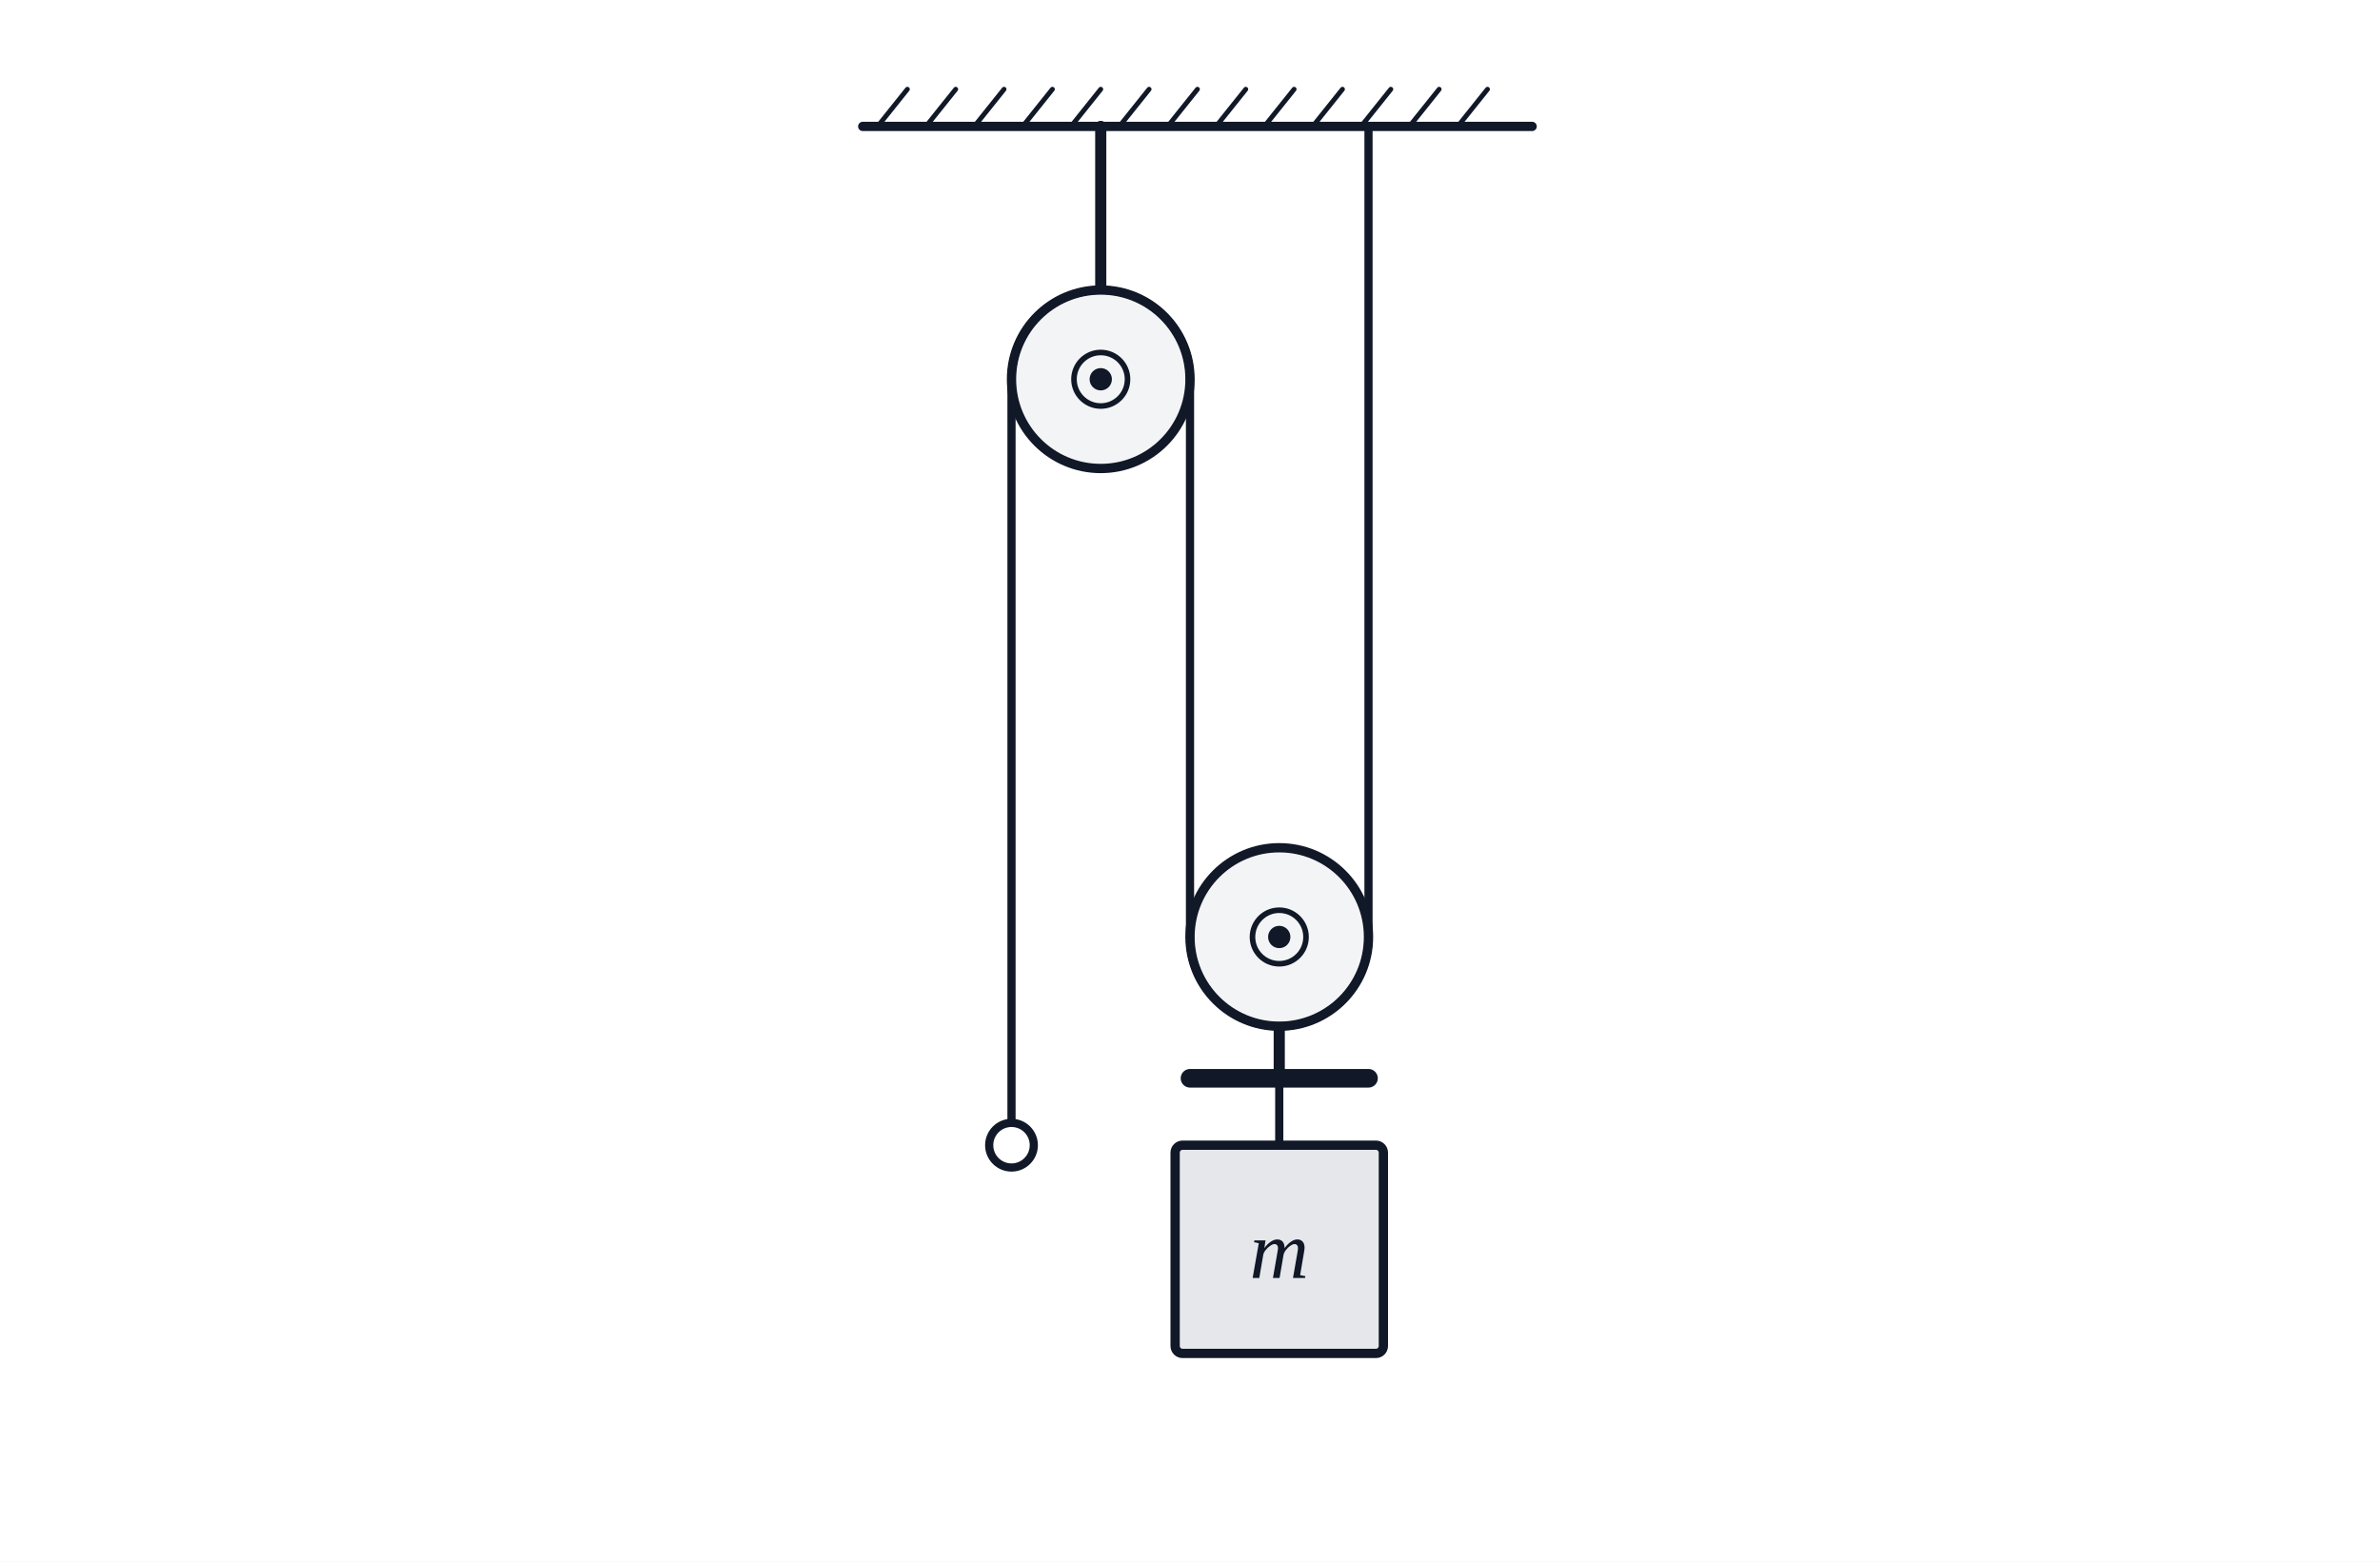
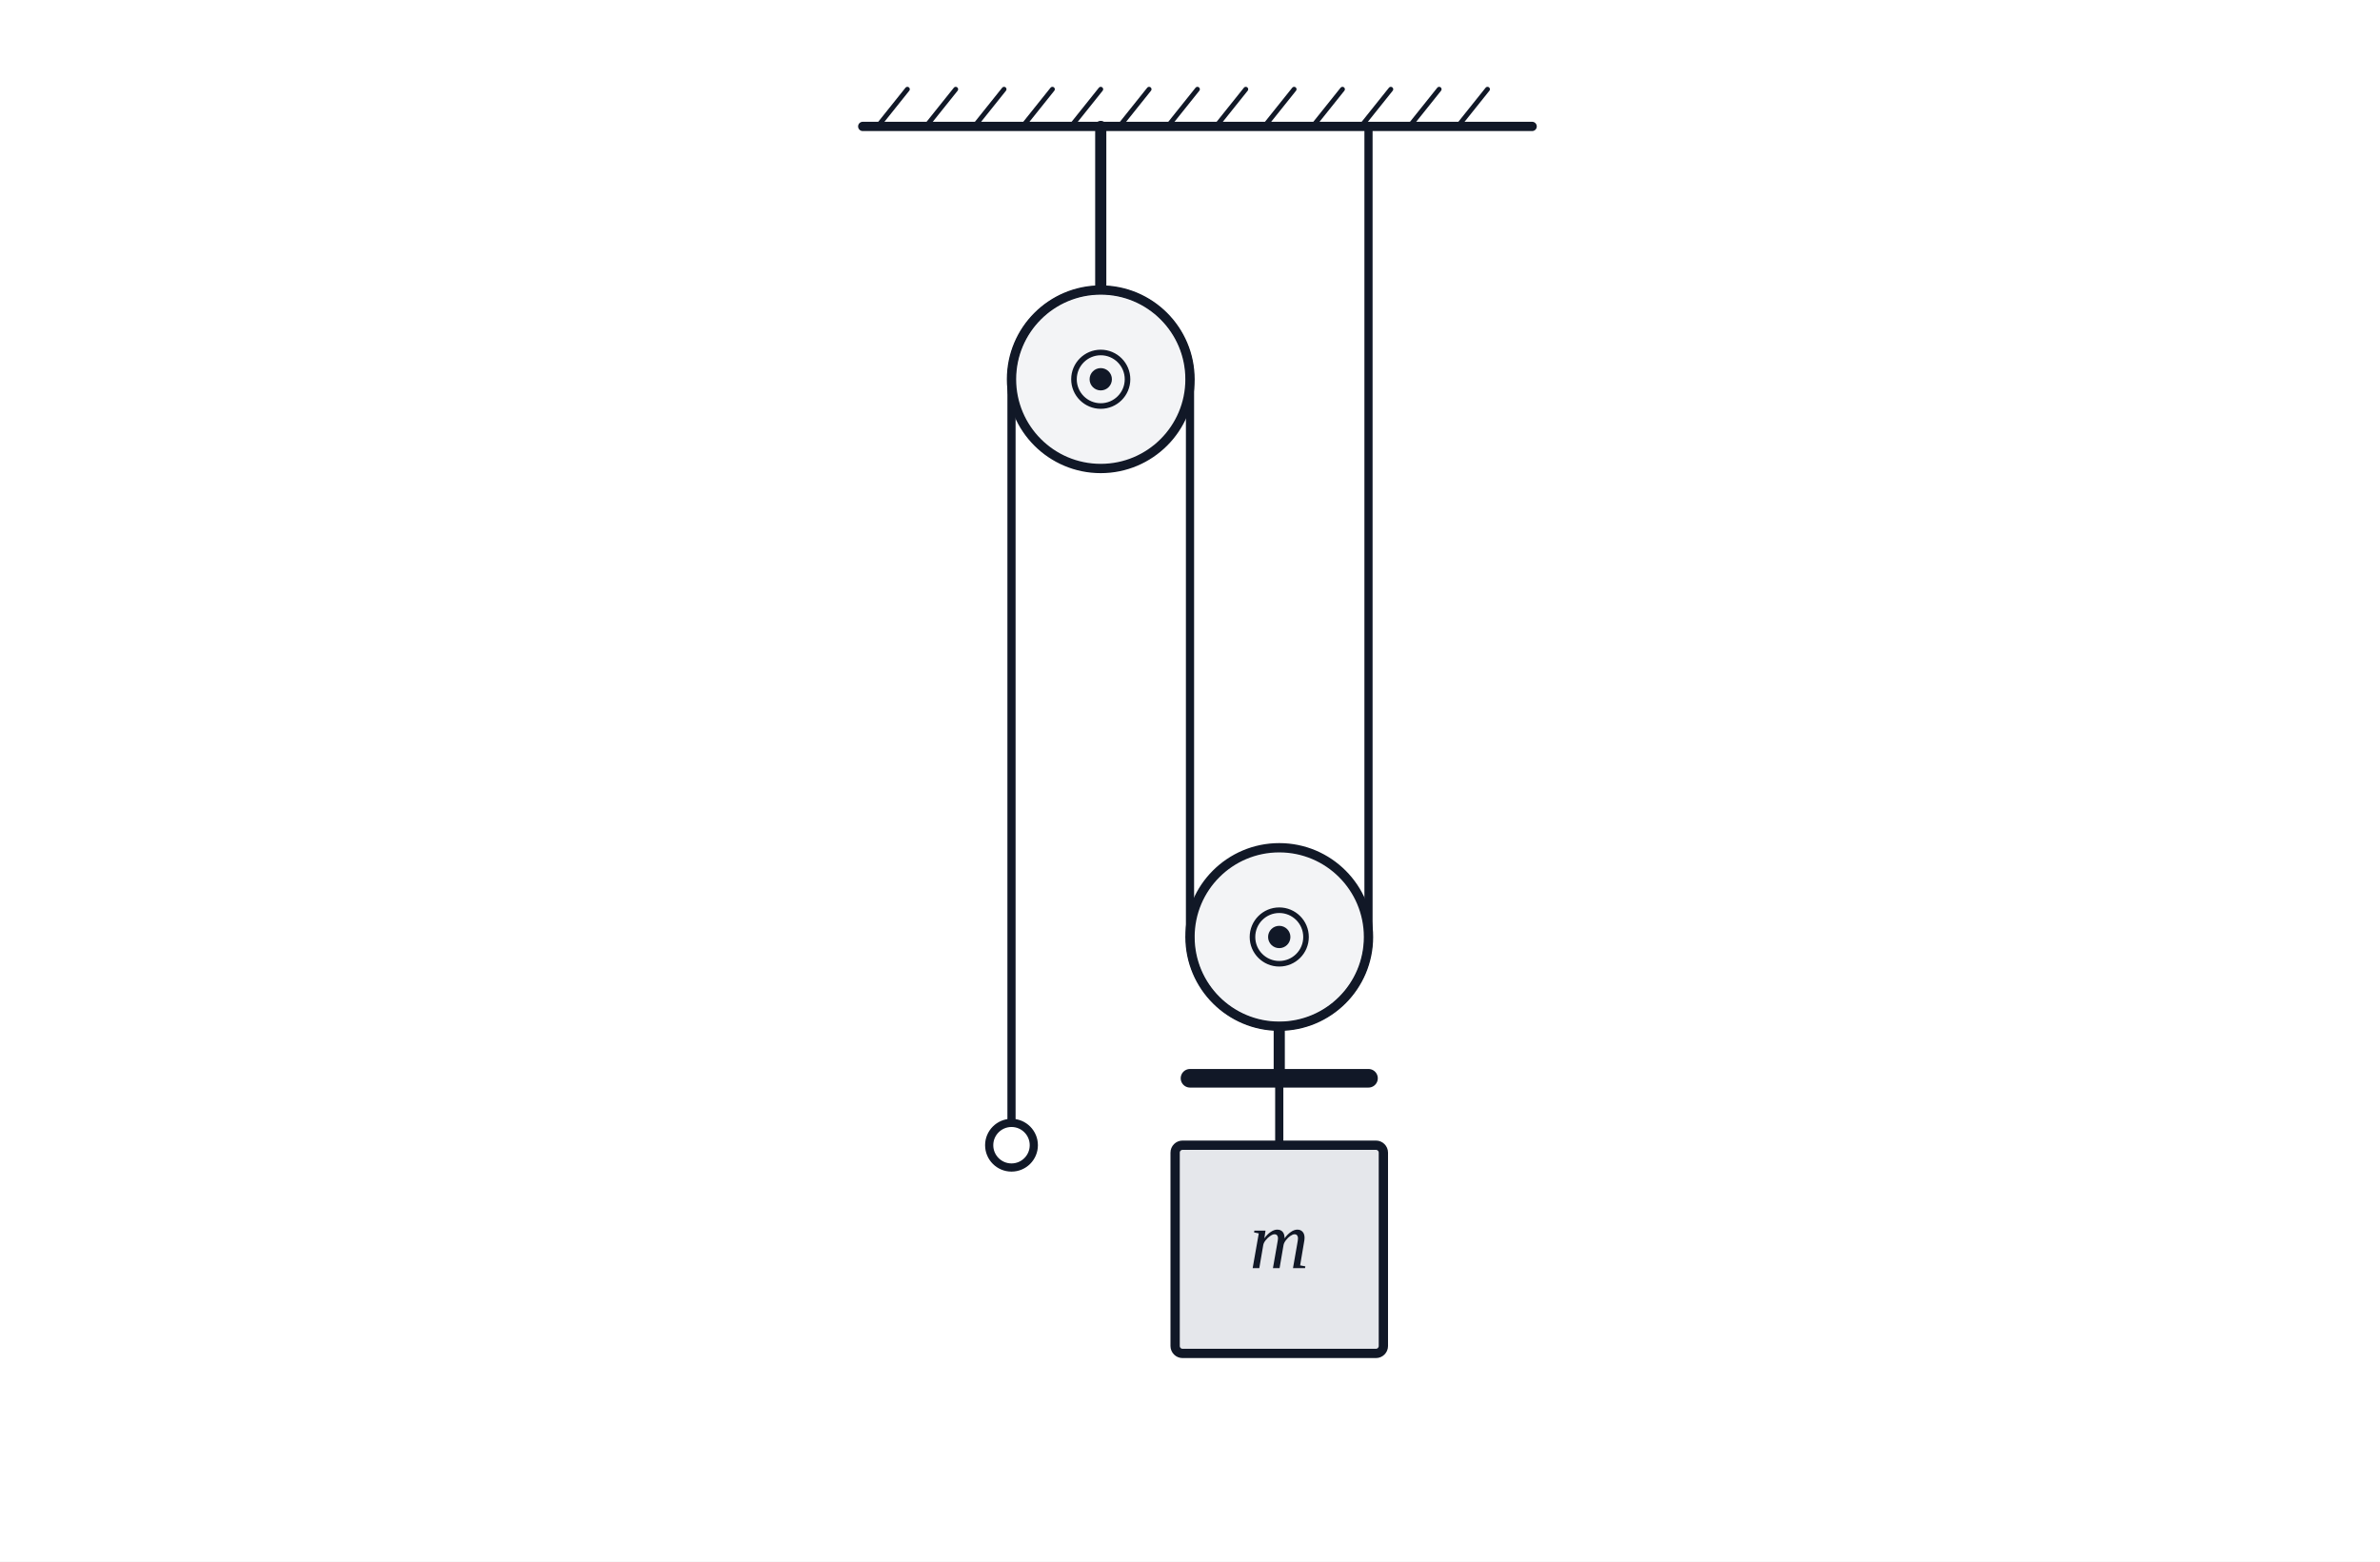
<svg xmlns="http://www.w3.org/2000/svg" viewBox="0 0 640 420" width="640" height="420" role="img" aria-label="A block and tackle: a load held up by 2 strands of rope" id="g-pulley">
  <rect class="paper" width="640" height="420" fill="#fff">
</rect>
  <g fill="none" stroke-linecap="round">
    <line x1="232" y1="34" x2="412" y2="34" stroke="#111827" stroke-width="2.5">
</line>
    <line x1="236" y1="34" x2="244" y2="24" stroke="#111827" stroke-width="1.3">
</line>
    <line x1="249" y1="34" x2="257" y2="24" stroke="#111827" stroke-width="1.3">
</line>
    <line x1="262" y1="34" x2="270" y2="24" stroke="#111827" stroke-width="1.3">
</line>
    <line x1="275" y1="34" x2="283" y2="24" stroke="#111827" stroke-width="1.3">
</line>
    <line x1="288" y1="34" x2="296" y2="24" stroke="#111827" stroke-width="1.3">
</line>
    <line x1="301" y1="34" x2="309" y2="24" stroke="#111827" stroke-width="1.3">
</line>
    <line x1="314" y1="34" x2="322" y2="24" stroke="#111827" stroke-width="1.3">
</line>
    <line x1="327" y1="34" x2="335" y2="24" stroke="#111827" stroke-width="1.3">
</line>
    <line x1="340" y1="34" x2="348" y2="24" stroke="#111827" stroke-width="1.3">
</line>
    <line x1="353" y1="34" x2="361" y2="24" stroke="#111827" stroke-width="1.3">
</line>
    <line x1="366" y1="34" x2="374" y2="24" stroke="#111827" stroke-width="1.3">
</line>
    <line x1="379" y1="34" x2="387" y2="24" stroke="#111827" stroke-width="1.3">
</line>
    <line x1="392" y1="34" x2="400" y2="24" stroke="#111827" stroke-width="1.3">
</line>
    <line x1="296" y1="34" x2="296" y2="102" stroke="#111827" stroke-width="3">
</line>
    <line x1="344" y1="252" x2="344" y2="290" stroke="#111827" stroke-width="3">
</line>
    <polyline points="272,102 272,302" stroke="#111827" stroke-width="2.2" stroke-linejoin="round">
</polyline>
    <polyline points="320,102 320,252" stroke="#111827" stroke-width="2.2" stroke-linejoin="round">
</polyline>
    <polyline points="368,34 368,252" stroke="#111827" stroke-width="2.2" stroke-linejoin="round">
</polyline>
    <circle cx="296" cy="102" r="24" fill="#f3f4f6" stroke="#111827" stroke-width="2.5">
</circle>
    <circle cx="296" cy="102" r="7.2" stroke="#111827" stroke-width="1.5">
</circle>
    <circle cx="296" cy="102" r="3" fill="#111827">
</circle>
    <circle cx="344" cy="252" r="24" fill="#f3f4f6" stroke="#111827" stroke-width="2.5">
</circle>
    <circle cx="344" cy="252" r="7.2" stroke="#111827" stroke-width="1.5">
</circle>
    <circle cx="344" cy="252" r="3" fill="#111827">
</circle>
    <path d="M272,102 A24,24 0 0 1 320,102" stroke="#111827" stroke-width="2.2">
</path>
    <path d="M368,252 A24,24 0 0 1 320,252" stroke="#111827" stroke-width="2.2">
</path>
    <line x1="320" y1="290" x2="368" y2="290" stroke="#111827" stroke-width="5">
</line>
    <line x1="344" y1="290" x2="344" y2="308" stroke="#111827" stroke-width="2.2">
</line>
    <circle cx="272" cy="308" r="6" fill="#fff" stroke="#111827" stroke-width="2.2">
</circle>
    <g transform="translate(344 364) rotate(0)">
      <rect x="-28" y="-56" width="56" height="56" rx="2" fill="#e5e7eb" stroke="#111827" stroke-width="2.5">
</rect>
    </g>
  </g>
-   <text x="344" y="343.7" text-anchor="middle" font-family="'Times New Roman', Times, serif" font-size="22" fill="#111827" stroke-linejoin="round" paint-order="stroke">
+   <text x="344" y="341.06" text-anchor="middle" font-family="'Times New Roman', Times, serif" font-size="22" fill="#111827" stroke-linejoin="round" paint-order="stroke">
    <tspan>
      <tspan font-style="italic">m</tspan>
    </tspan>
  </text>
</svg>
